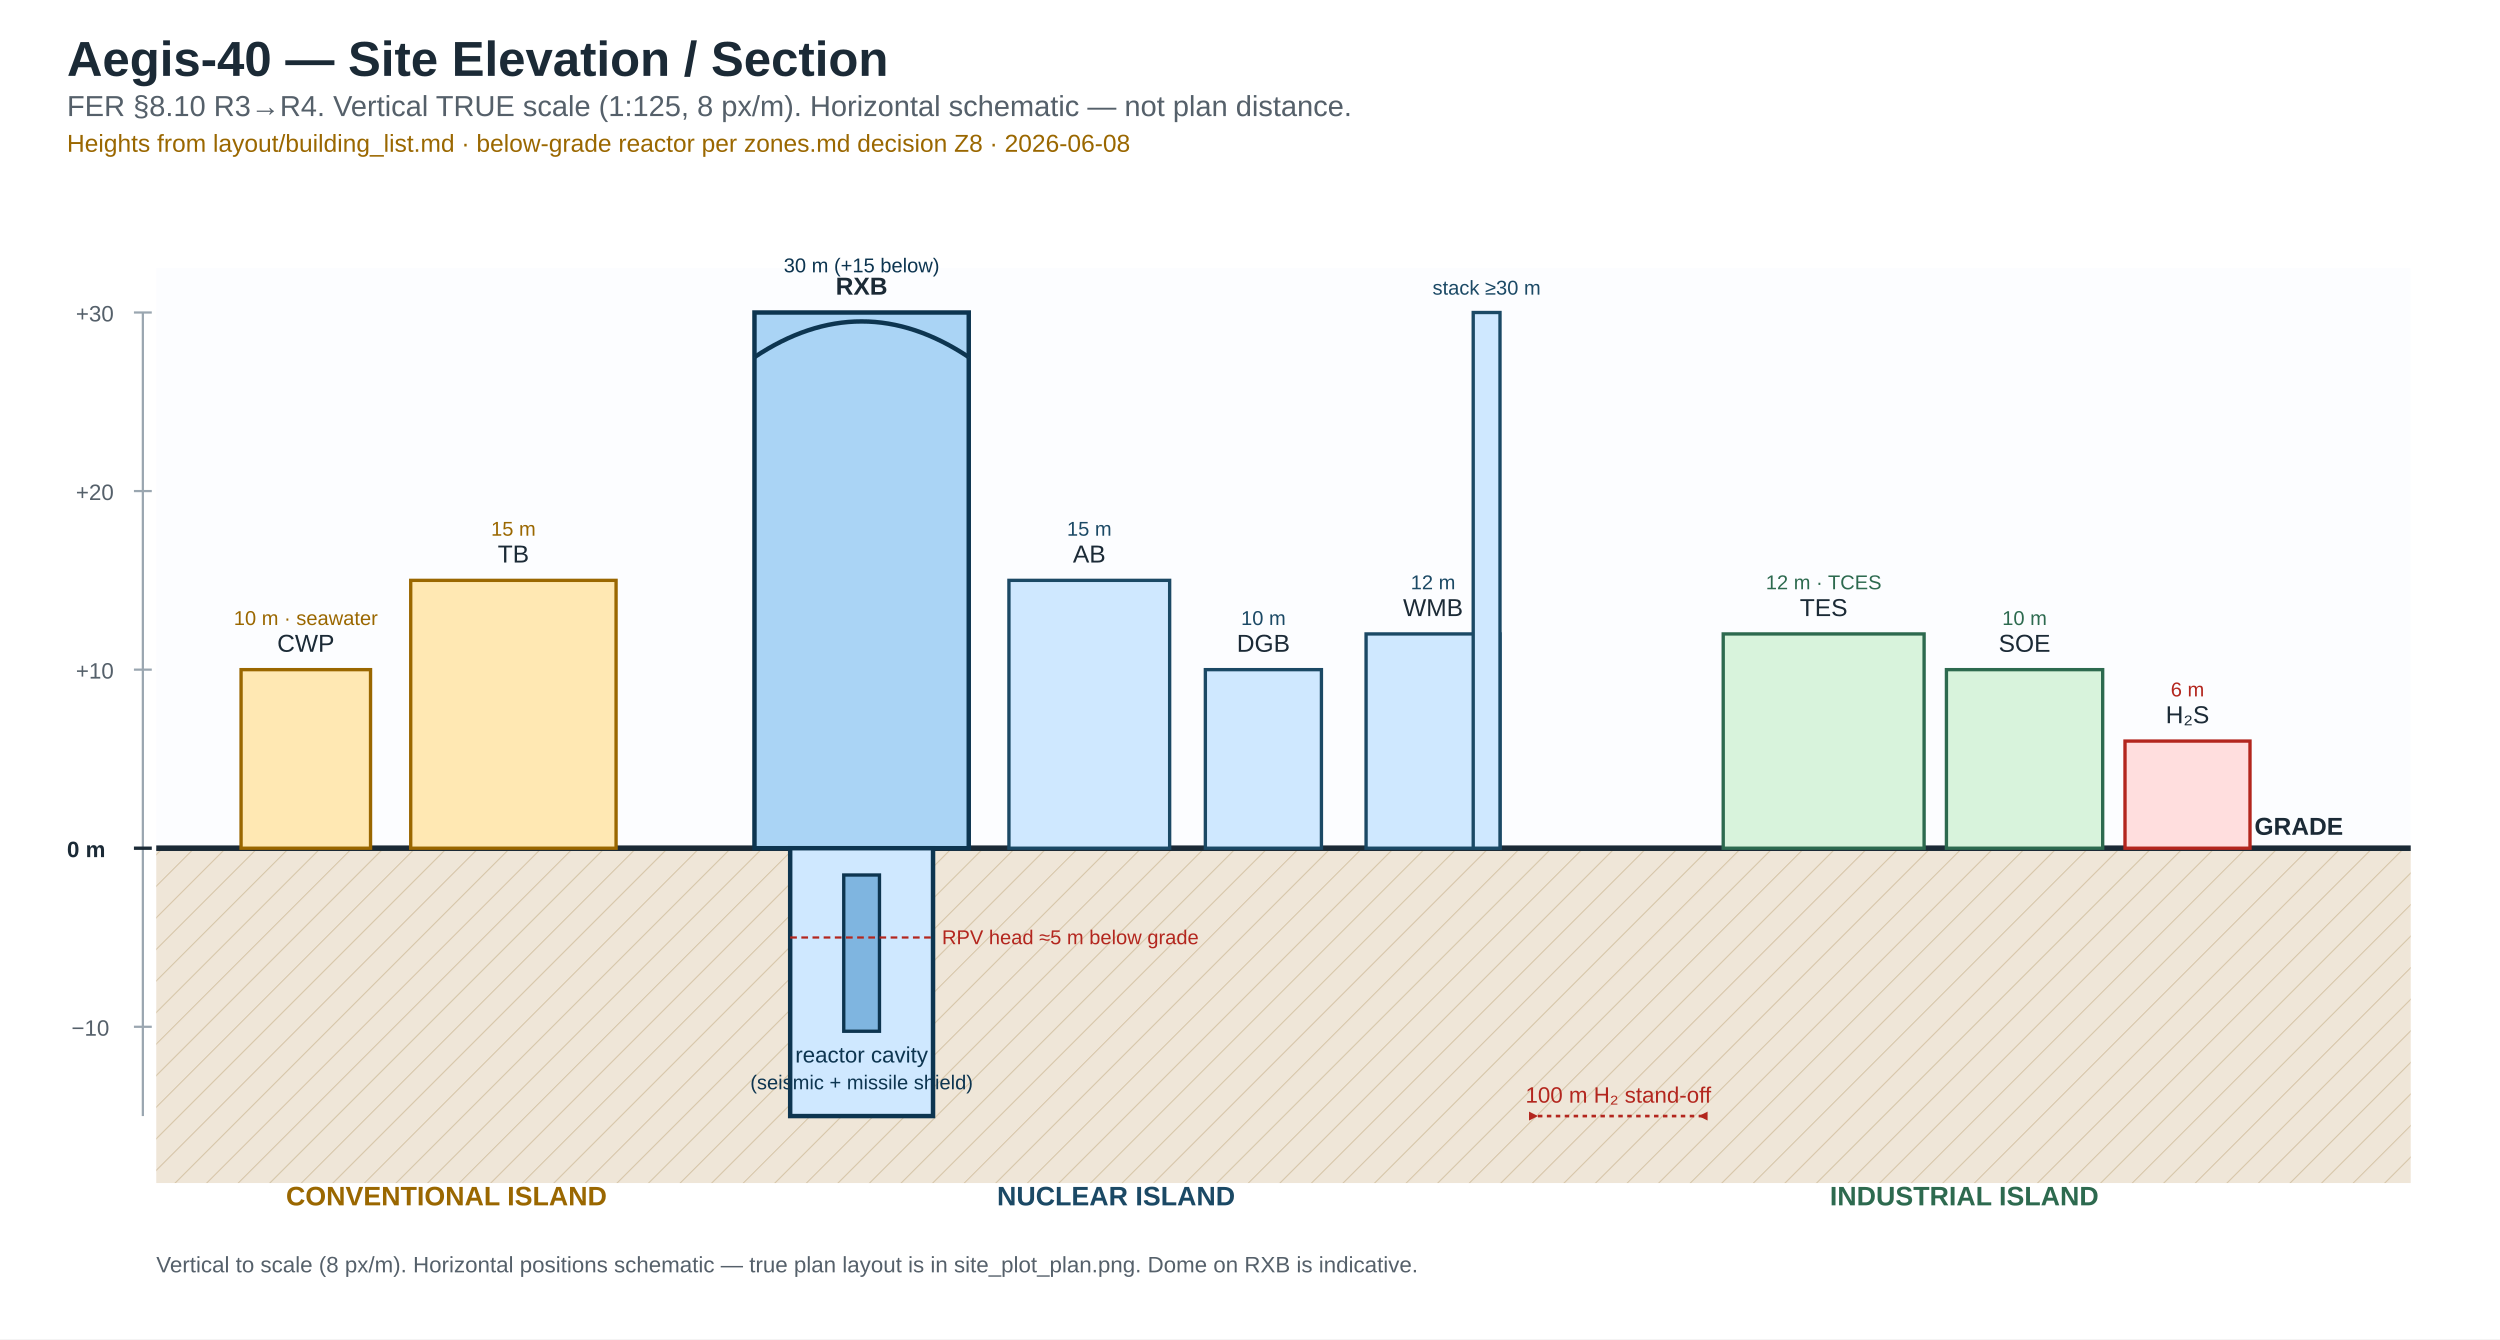
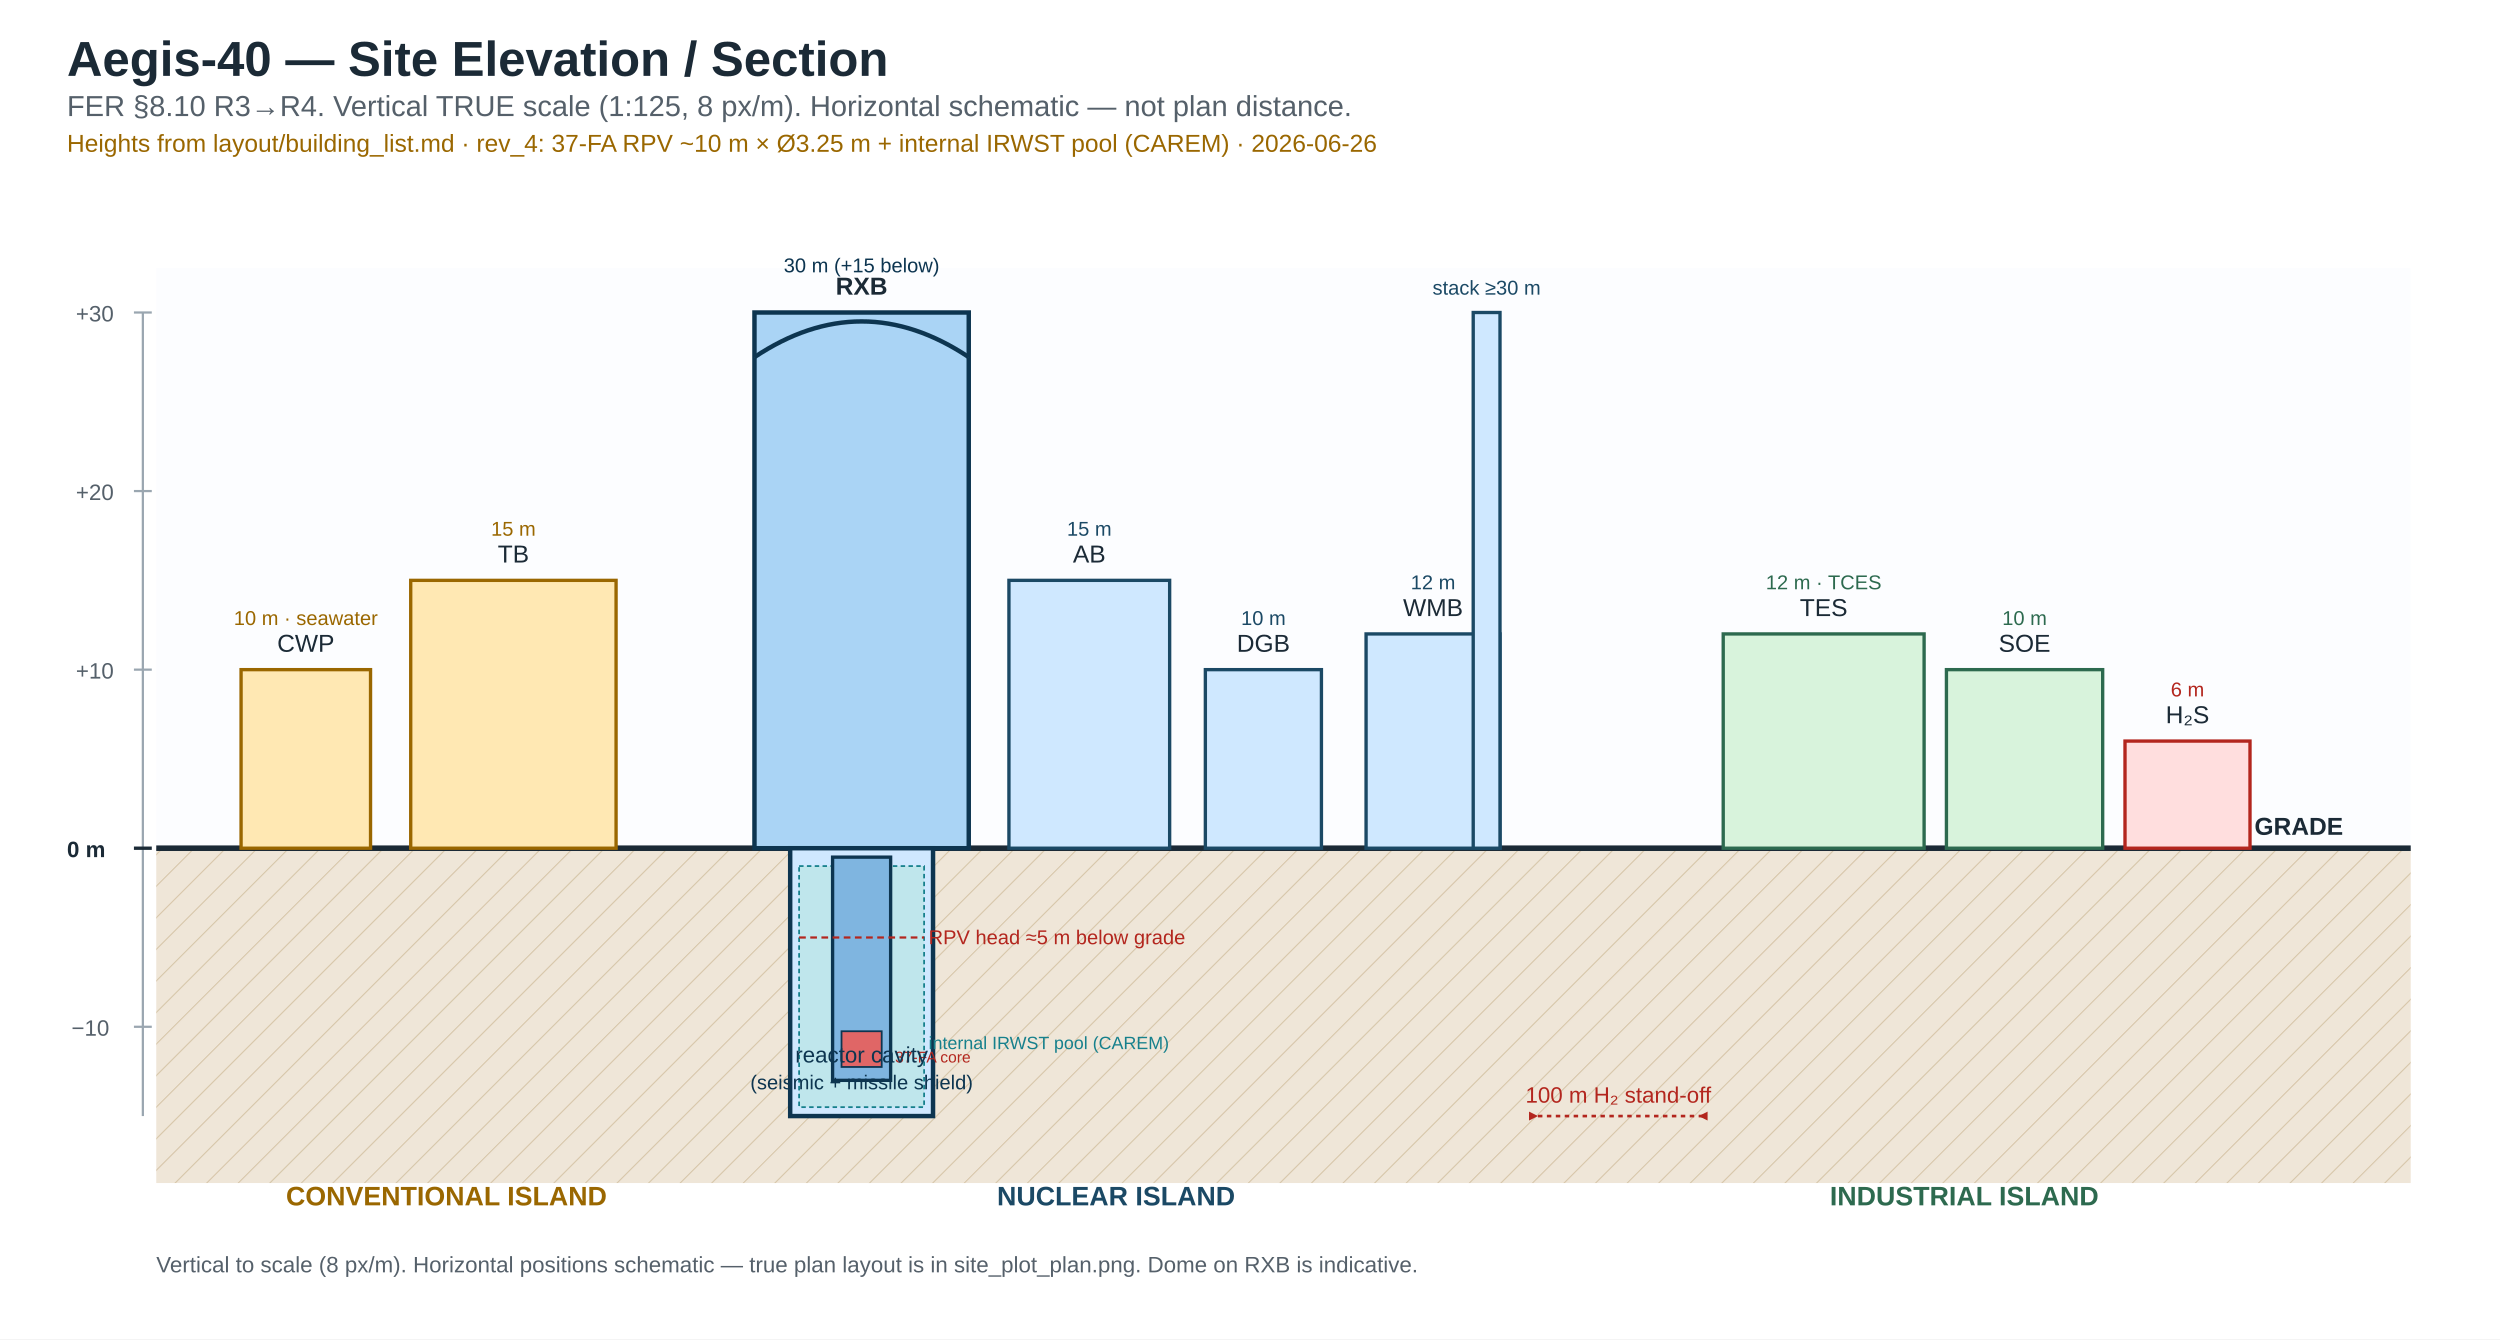
<svg xmlns="http://www.w3.org/2000/svg" width="1120" height="600" viewBox="0 0 1120 600" font-family="Arial, Helvetica, sans-serif">
  <rect width="1120" height="600" fill="white" />
  <text x="30" y="34" font-size="22" font-weight="bold" fill="#1b2a36">Aegis-40 — Site Elevation / Section</text>
  <text x="30" y="52" font-size="13" fill="#55606a">FER §8.10 R3→R4. Vertical TRUE scale (1:125, 8 px/m). Horizontal schematic — not plan distance.</text>
-   <text x="30" y="68" font-size="11" fill="#9a6700">Heights from layout/building_list.md · below-grade reactor per zones.md decision Z8 · 2026-06-08</text>
+   <text x="30" y="68" font-size="11" fill="#9a6700">Heights from layout/building_list.md · rev_4: 37-FA RPV ~10 m × Ø3.25 m + internal IRWST pool (CAREM) · 2026-06-26</text>
  <rect x="70" y="120" width="1010" height="260" fill="#fcfdff" />
  <rect x="70" y="380" width="1010" height="150" fill="#efe6d8" />
  <defs>
    <pattern id="soil" width="10" height="10" patternUnits="userSpaceOnUse" patternTransform="rotate(45)">
      <line x1="0" y1="0" x2="0" y2="10" stroke="#c9b48f" stroke-width="1" />
    </pattern>
  </defs>
  <rect x="70" y="380" width="1010" height="150" fill="url(#soil)" opacity="0.6" />
  <g font-size="10" fill="#55606a">
    <line x1="64" y1="140" x2="64" y2="500" stroke="#9aa6b0" stroke-width="1" />
    <line x1="60" y1="140" x2="68" y2="140" stroke="#9aa6b0" />
    <text x="34" y="144">+30</text>
    <line x1="60" y1="220" x2="68" y2="220" stroke="#9aa6b0" />
    <text x="34" y="224">+20</text>
    <line x1="60" y1="300" x2="68" y2="300" stroke="#9aa6b0" />
    <text x="34" y="304">+10</text>
    <line x1="60" y1="380" x2="68" y2="380" stroke="#1b2a36" stroke-width="1.5" />
    <text x="30" y="384" font-weight="bold" fill="#1b2a36">0 m</text>
    <line x1="60" y1="460" x2="68" y2="460" stroke="#9aa6b0" />
    <text x="32" y="464">−10</text>
  </g>
  <line x1="70" y1="380" x2="1080" y2="380" stroke="#1b2a36" stroke-width="2.5" />
  <text x="1010" y="374" font-size="11" font-weight="bold" fill="#1b2a36">GRADE</text>
  <g fill="#ffe8b3" stroke="#9a6700" stroke-width="1.5">
    <rect x="108" y="300" width="58" height="80" />
    <rect x="184" y="260" width="92" height="120" />
  </g>
  <g fill="#cfe8ff" stroke="#1b4965" stroke-width="1.5">
    <rect x="452" y="260" width="72" height="120" />
    <rect x="540" y="300" width="52" height="80" />
    <rect x="612" y="284" width="60" height="96" />
  </g>
  <rect x="338" y="140" width="96" height="240" fill="#aad4f5" stroke="#0d3550" stroke-width="2" />
  <rect x="354" y="380" width="64" height="120" fill="#cfe8ff" stroke="#0d3550" stroke-width="2" />
  <path d="M338,160 Q386,128 434,160" fill="#aad4f5" stroke="#0d3550" stroke-width="2" />
-   <rect x="378" y="392" width="16" height="70" fill="#7fb5e0" stroke="#0d3550" stroke-width="1.5" />
-   <line x1="386" y1="420" x2="386" y2="420" />
-   <line x1="354" y1="420" x2="418" y2="420" stroke="#b3261e" stroke-width="1" stroke-dasharray="3 2" />
-   <text x="422" y="423" font-size="9" fill="#b3261e">RPV head ≈5 m below grade</text>
+   <rect x="358" y="388" width="56" height="108" fill="#bfe6ec" stroke="#16808c" stroke-width="0.8" stroke-dasharray="2 1.5" />
+   <text x="416" y="470" font-size="8" fill="#16808c">internal IRWST pool (CAREM)</text>
+   <rect x="373" y="384" width="26" height="100" fill="#7fb5e0" stroke="#0d3550" stroke-width="1.5" />
+   <rect x="377" y="462" width="18" height="16" fill="#e06666" stroke="#0d3550" stroke-width="0.8" />
+   <text x="401" y="476" font-size="7" fill="#b3261e">37-FA core</text>
+   <line x1="358" y1="420" x2="414" y2="420" stroke="#b3261e" stroke-width="1" stroke-dasharray="3 2" />
+   <text x="416" y="423" font-size="9" fill="#b3261e">RPV head ≈5 m below grade</text>
  <rect x="660" y="140" width="12" height="240" fill="#cfe8ff" stroke="#1b4965" stroke-width="1.5" />
  <g fill="#d8f3dc" stroke="#2d6a4f" stroke-width="1.5">
    <rect x="772" y="284" width="90" height="96" />
    <rect x="872" y="300" width="70" height="80" />
  </g>
  <rect x="952" y="332" width="56" height="48" fill="#ffdede" stroke="#b3261e" stroke-width="1.5" />
  <line x1="685" y1="500" x2="765" y2="500" stroke="#b3261e" stroke-width="1.2" stroke-dasharray="2 2" />
  <path d="M685,498 l4,2 l-4,2 M765,498 l-4,2 l4,2" fill="#b3261e" />
  <text x="725" y="494" font-size="10" fill="#b3261e" text-anchor="middle">100 m H₂ stand-off</text>
  <g font-size="11" fill="#1b2a36" text-anchor="middle">
    <text x="137" y="292">CWP</text>
    <text x="137" y="280" font-size="9" fill="#9a6700">10 m · seawater</text>
    <text x="230" y="252">TB</text>
    <text x="230" y="240" font-size="9" fill="#9a6700">15 m</text>
    <text x="386" y="132" font-weight="bold">RXB</text>
    <text x="386" y="122" font-size="9" fill="#0d3550">30 m (+15 below)</text>
    <text x="488" y="252">AB</text>
    <text x="488" y="240" font-size="9" fill="#1b4965">15 m</text>
    <text x="566" y="292">DGB</text>
    <text x="566" y="280" font-size="9" fill="#1b4965">10 m</text>
    <text x="642" y="276">WMB</text>
    <text x="642" y="264" font-size="9" fill="#1b4965">12 m</text>
    <text x="666" y="132" font-size="9" fill="#1b4965">stack ≥30 m</text>
    <text x="817" y="276">TES</text>
    <text x="817" y="264" font-size="9" fill="#2d6a4f">12 m · TCES</text>
    <text x="907" y="292">SOE</text>
    <text x="907" y="280" font-size="9" fill="#2d6a4f">10 m</text>
    <text x="980" y="324">H₂S</text>
    <text x="980" y="312" font-size="9" fill="#b3261e">6 m</text>
  </g>
  <text x="386" y="476" font-size="10" fill="#0d3550" text-anchor="middle">reactor cavity</text>
  <text x="386" y="488" font-size="9" fill="#0d3550" text-anchor="middle">(seismic + missile shield)</text>
  <g font-size="12" font-weight="bold">
    <text x="200" y="540" fill="#9a6700" text-anchor="middle">CONVENTIONAL ISLAND</text>
    <text x="500" y="540" fill="#1b4965" text-anchor="middle">NUCLEAR ISLAND</text>
    <text x="880" y="540" fill="#2d6a4f" text-anchor="middle">INDUSTRIAL ISLAND</text>
  </g>
  <g transform="translate(70,556)">
    <text x="0" y="14" font-size="10" fill="#55606a">Vertical to scale (8 px/m). Horizontal positions schematic — true plan layout is in site_plot_plan.png. Dome on RXB is indicative.</text>
  </g>
</svg>
